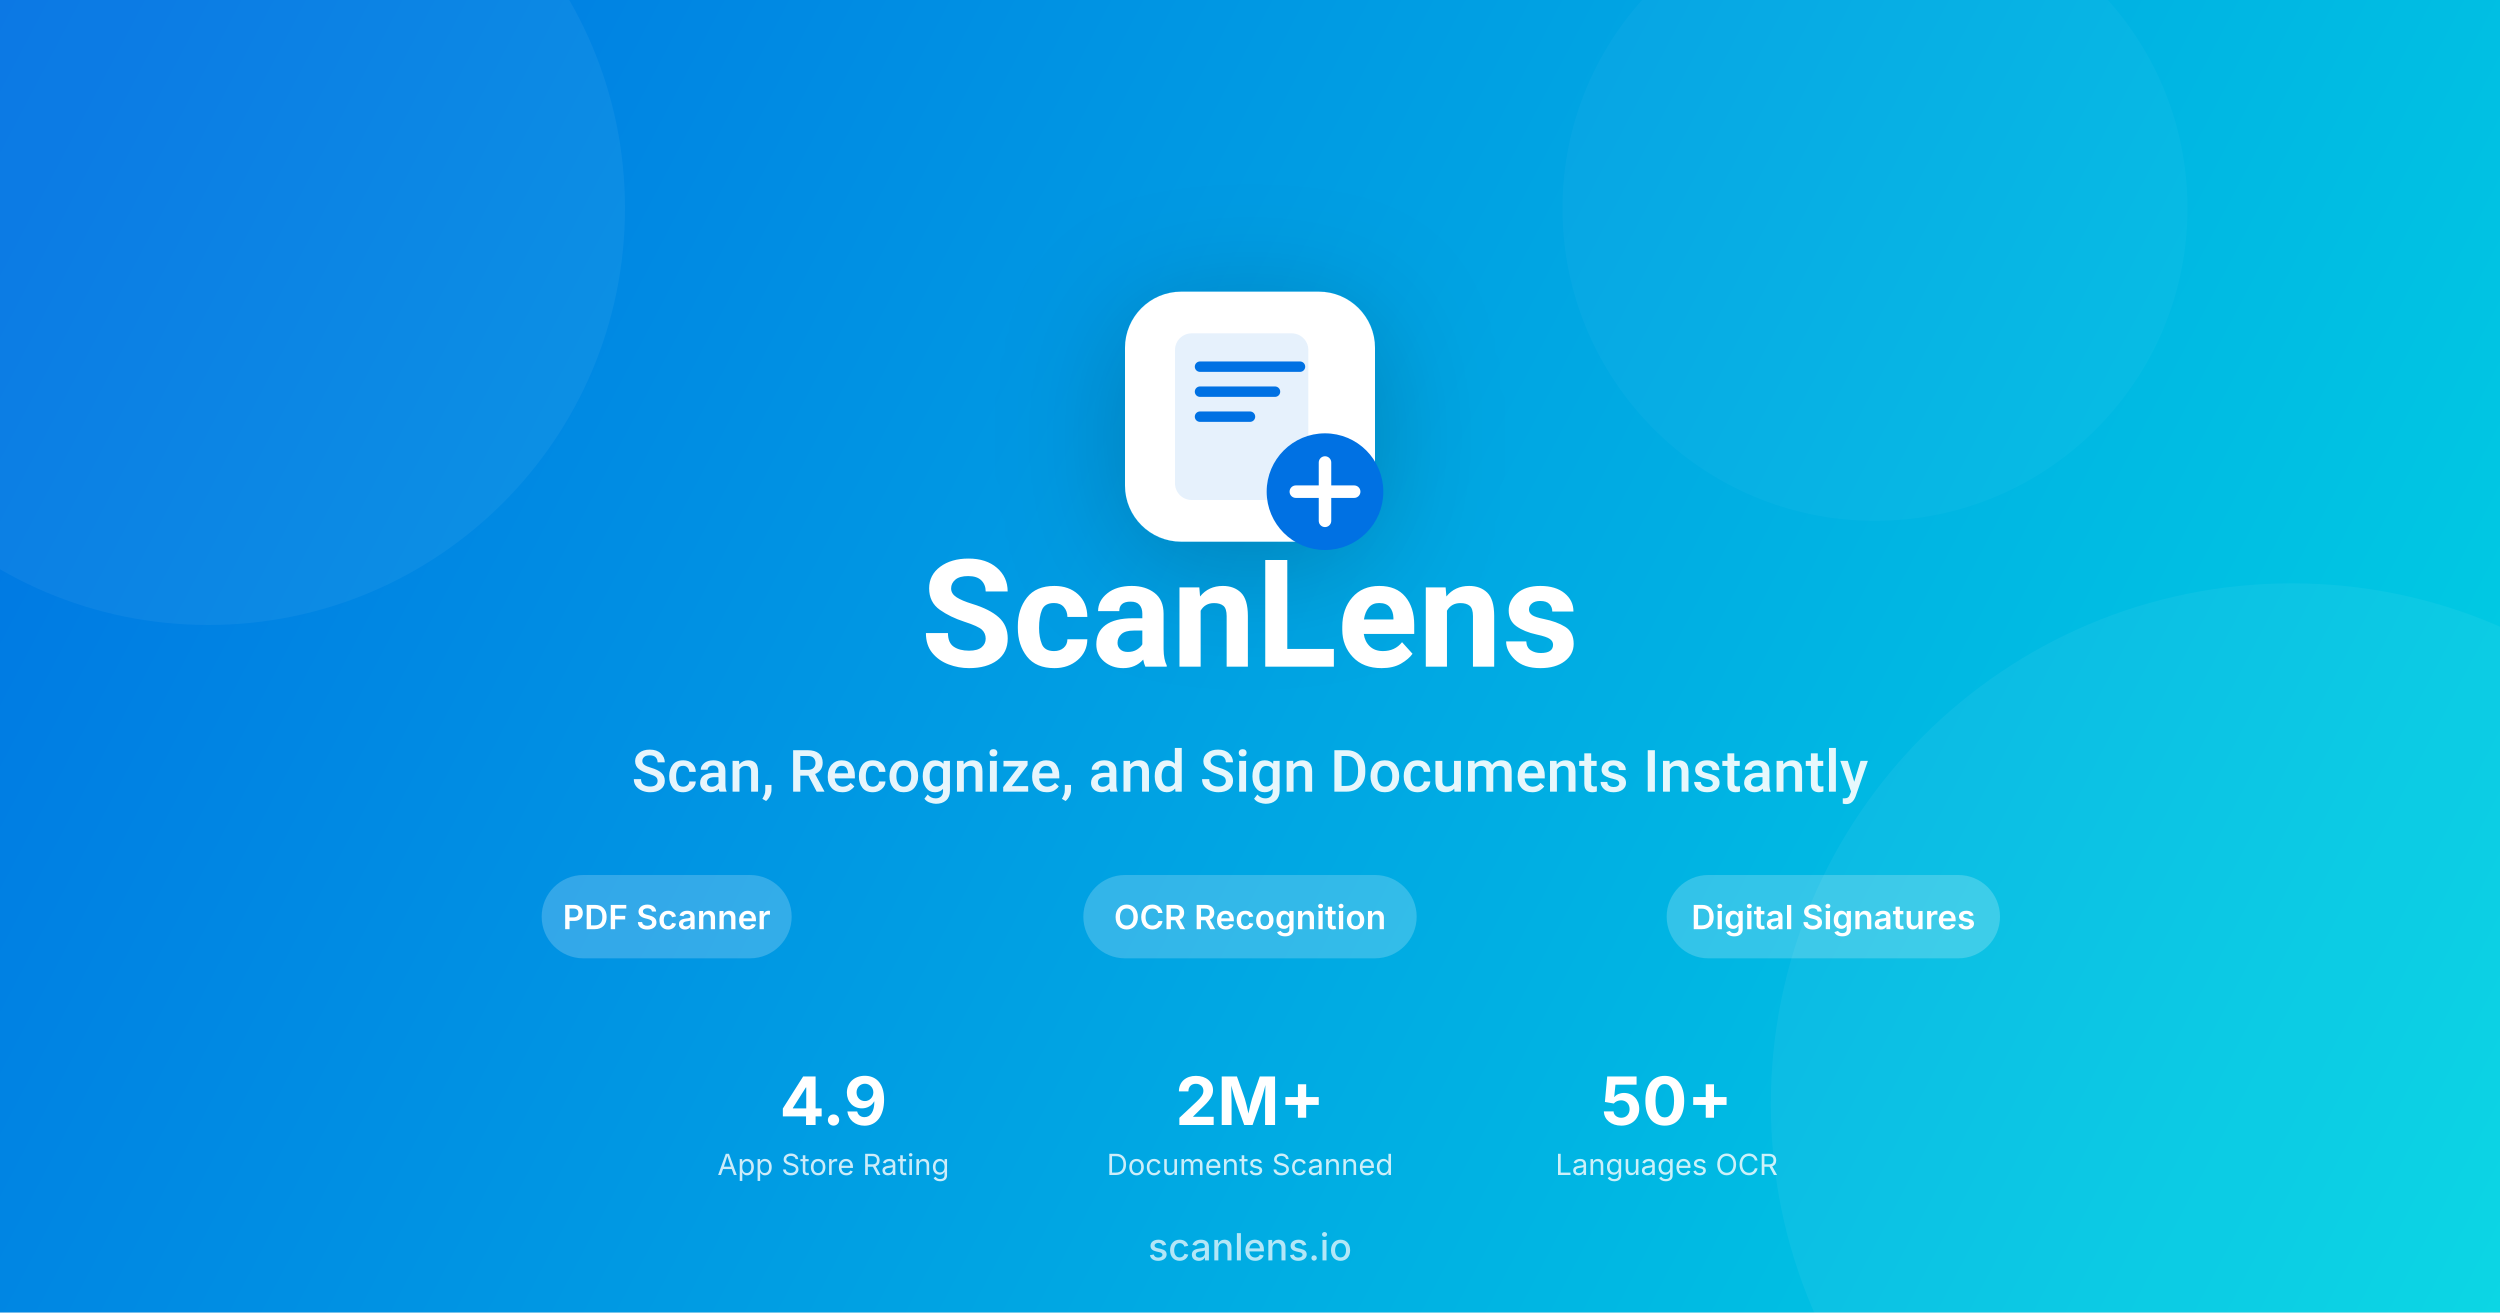
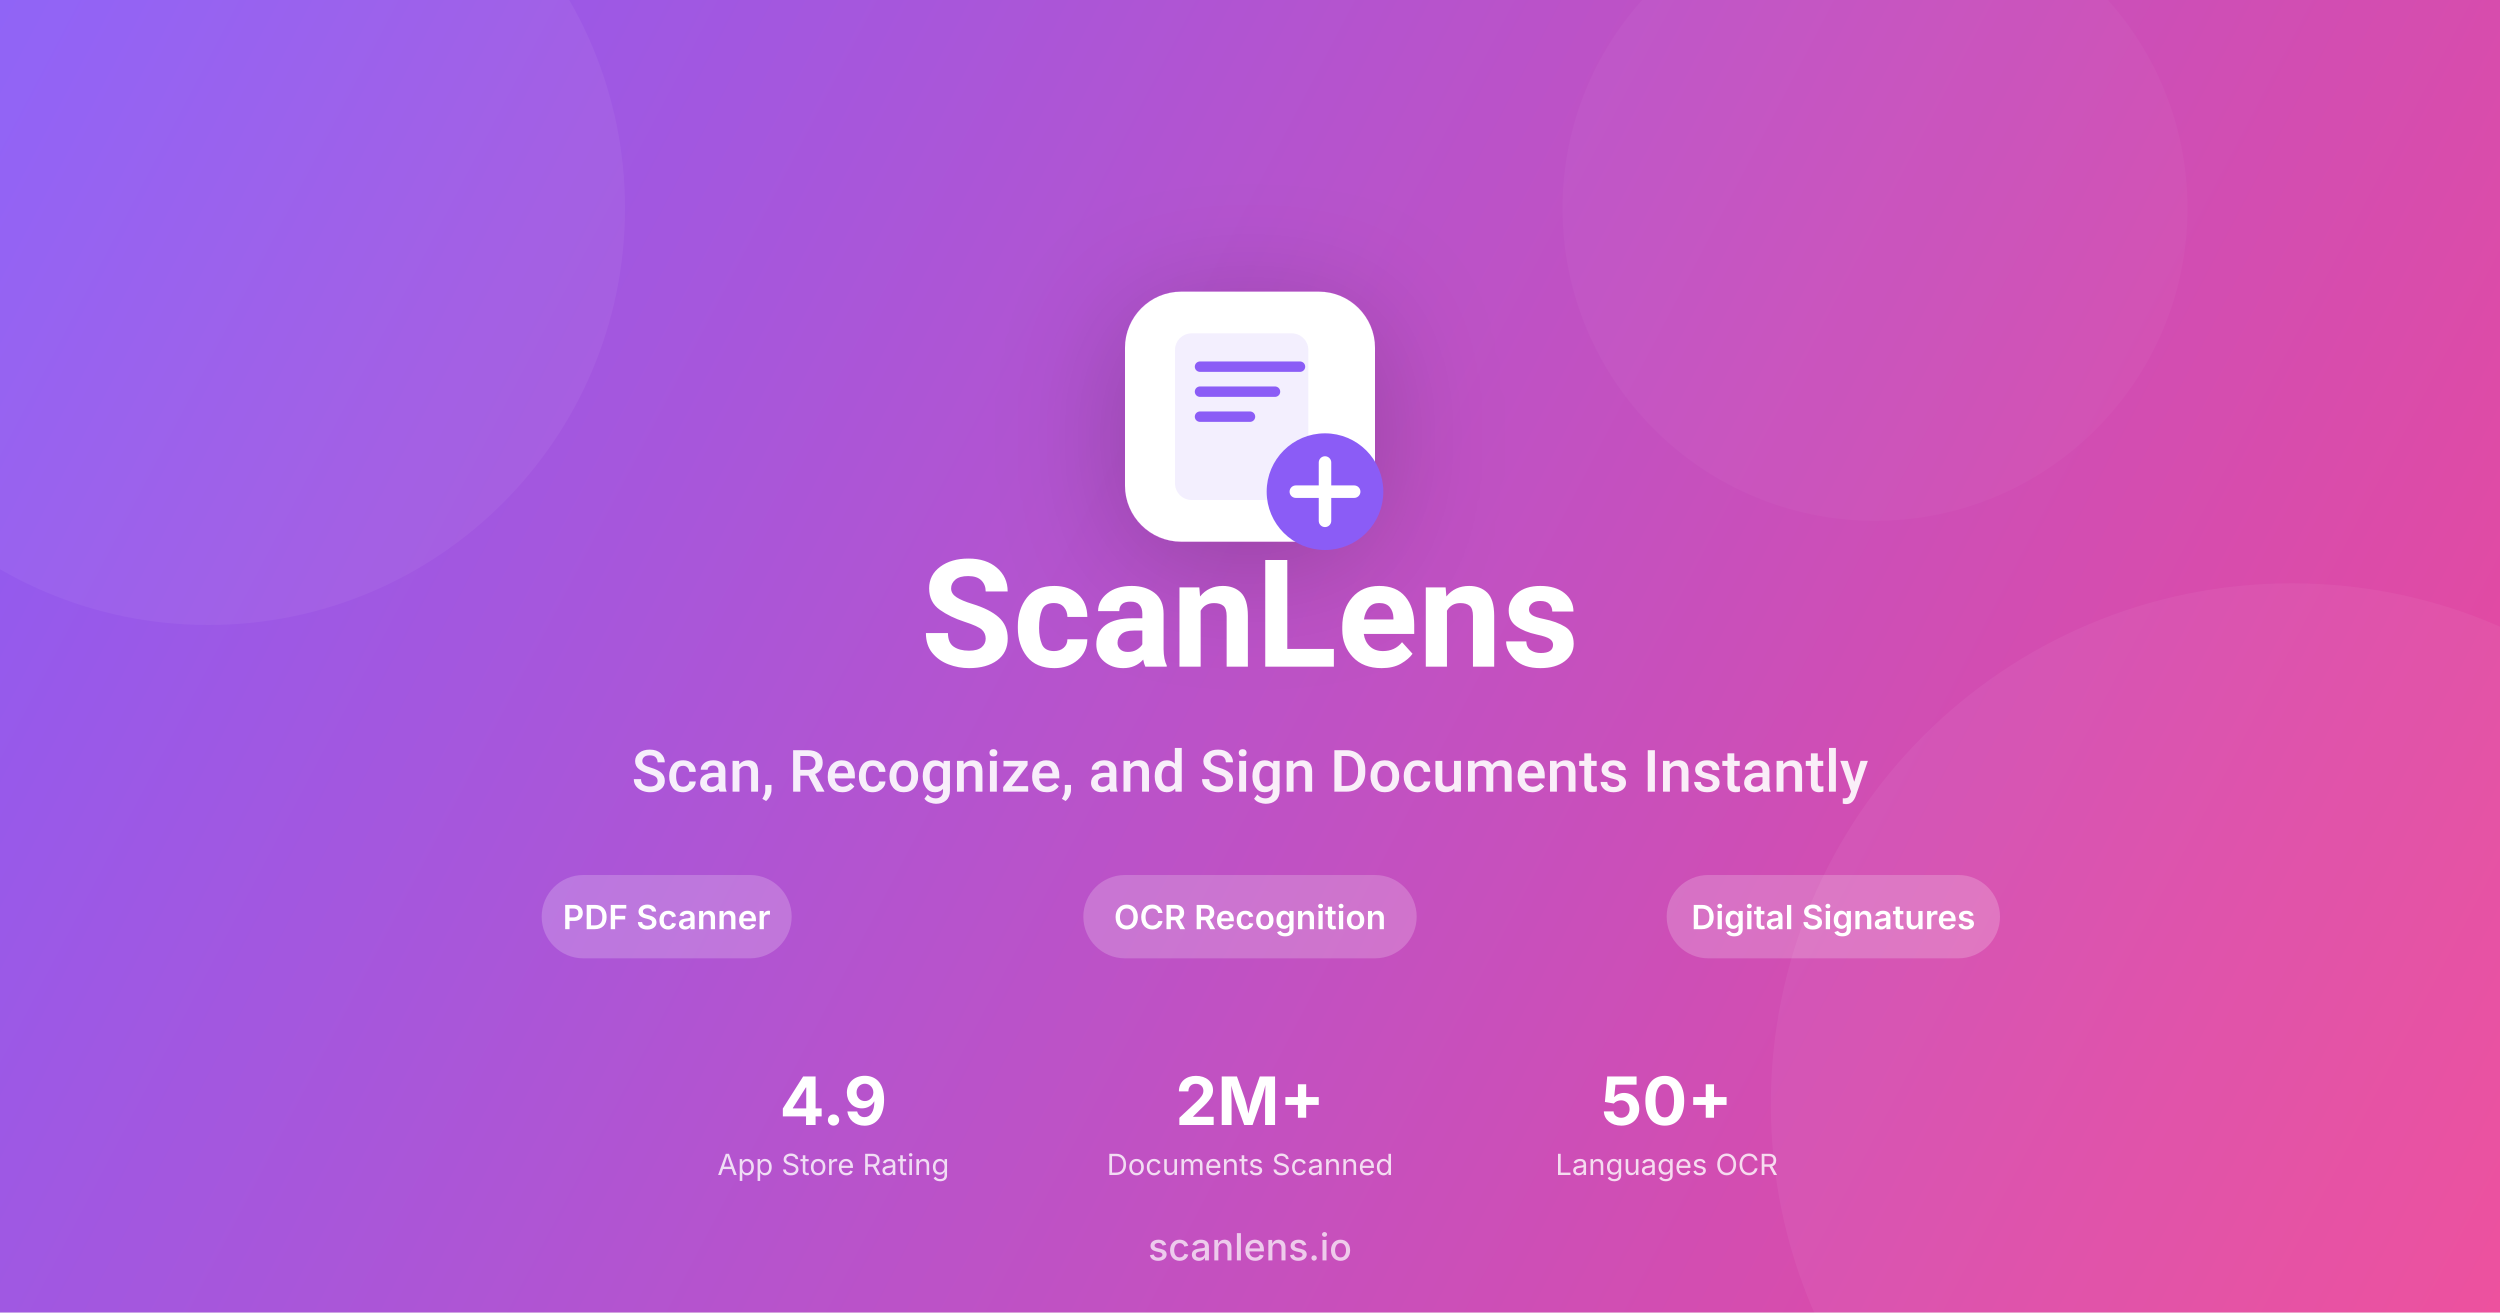
<svg xmlns="http://www.w3.org/2000/svg" width="1200" height="630" viewBox="0 0 1200 630" fill="none">
  <defs>
    <linearGradient id="bg-gradient" x1="0" y1="0" x2="1200" y2="630" gradientUnits="userSpaceOnUse">
-       <stop offset="0%" stop-color="#0071E3" />
-       <stop offset="100%" stop-color="#00D4E3" />
+       <stop offset="0%" stop-color="#8B5CF6" />
+       <stop offset="100%" stop-color="#EC4899" />
    </linearGradient>
    <linearGradient id="icon-gradient" x1="0" y1="0" x2="120" y2="120" gradientUnits="userSpaceOnUse">
      <stop offset="0%" stop-color="#ffffff" />
      <stop offset="100%" stop-color="#f0f0f0" />
    </linearGradient>
  </defs>
  <rect width="1200" height="630" fill="url(#bg-gradient)" />
  <circle cx="100" cy="100" r="200" fill="white" fill-opacity="0.05" />
  <circle cx="1100" cy="530" r="250" fill="white" fill-opacity="0.05" />
  <circle cx="900" cy="100" r="150" fill="white" fill-opacity="0.03" />
  <g transform="translate(540, 140)">
    <rect width="120" height="120" rx="27" fill="white" filter="drop-shadow(0 10px 30px rgba(0,0,0,0.2))" />
-     <rect x="24" y="20" width="64" height="80" rx="8" fill="#0071E3" fill-opacity="0.1" />
-     <path d="M36 36H84M36 48H72M36 60H60" stroke="#0071E3" stroke-width="5" stroke-linecap="round" />
-     <circle cx="96" cy="96" r="28" fill="#0071E3" />
+     <rect x="24" y="20" width="64" height="80" rx="8" fill="#8B5CF6" fill-opacity="0.1" />
+     <path d="M36 36H84M36 48H72M36 60H60" stroke="#8B5CF6" stroke-width="5" stroke-linecap="round" />
+     <circle cx="96" cy="96" r="28" fill="#8B5CF6" />
    <path d="M96 82V110M82 96H110" stroke="white" stroke-width="6" stroke-linecap="round" />
  </g>
  <text x="600" y="320" text-anchor="middle" font-family="system-ui, -apple-system, BlinkMacSystemFont, 'Segoe UI', Roboto, sans-serif" font-size="72" font-weight="700" fill="white">ScanLens</text>
  <text x="600" y="380" text-anchor="middle" font-family="system-ui, -apple-system, BlinkMacSystemFont, 'Segoe UI', Roboto, sans-serif" font-size="28" font-weight="500" fill="white" fill-opacity="0.9">Scan, Recognize, and Sign Documents Instantly</text>
  <g transform="translate(600, 440)" text-anchor="middle">
    <g transform="translate(-280, 0)">
      <rect x="-60" y="-20" width="120" height="40" rx="20" fill="white" fill-opacity="0.2" />
      <text x="0" y="6" font-family="system-ui, -apple-system, sans-serif" font-size="16" font-weight="600" fill="white">PDF Scanner</text>
    </g>
    <g transform="translate(0, 0)">
      <rect x="-80" y="-20" width="160" height="40" rx="20" fill="white" fill-opacity="0.2" />
      <text x="0" y="6" font-family="system-ui, -apple-system, sans-serif" font-size="16" font-weight="600" fill="white">OCR Recognition</text>
    </g>
    <g transform="translate(280, 0)">
      <rect x="-80" y="-20" width="160" height="40" rx="20" fill="white" fill-opacity="0.2" />
      <text x="0" y="6" font-family="system-ui, -apple-system, sans-serif" font-size="16" font-weight="600" fill="white">Digital Signatures</text>
    </g>
  </g>
  <g transform="translate(600, 540)" text-anchor="middle">
    <g transform="translate(-200, 0)">
      <text x="0" y="0" font-family="system-ui, -apple-system, sans-serif" font-size="32" font-weight="700" fill="white">4.9</text>
      <text x="0" y="24" font-family="system-ui, -apple-system, sans-serif" font-size="14" fill="white" fill-opacity="0.8">App Store Rating</text>
    </g>
    <g transform="translate(0, 0)">
      <text x="0" y="0" font-family="system-ui, -apple-system, sans-serif" font-size="32" font-weight="700" fill="white">2M+</text>
      <text x="0" y="24" font-family="system-ui, -apple-system, sans-serif" font-size="14" fill="white" fill-opacity="0.8">Documents Scanned</text>
    </g>
    <g transform="translate(200, 0)">
      <text x="0" y="0" font-family="system-ui, -apple-system, sans-serif" font-size="32" font-weight="700" fill="white">50+</text>
      <text x="0" y="24" font-family="system-ui, -apple-system, sans-serif" font-size="14" fill="white" fill-opacity="0.8">Languages OCR</text>
    </g>
  </g>
  <text x="600" y="605" text-anchor="middle" font-family="system-ui, -apple-system, sans-serif" font-size="18" font-weight="500" fill="white" fill-opacity="0.7">scanlens.io</text>
</svg>
